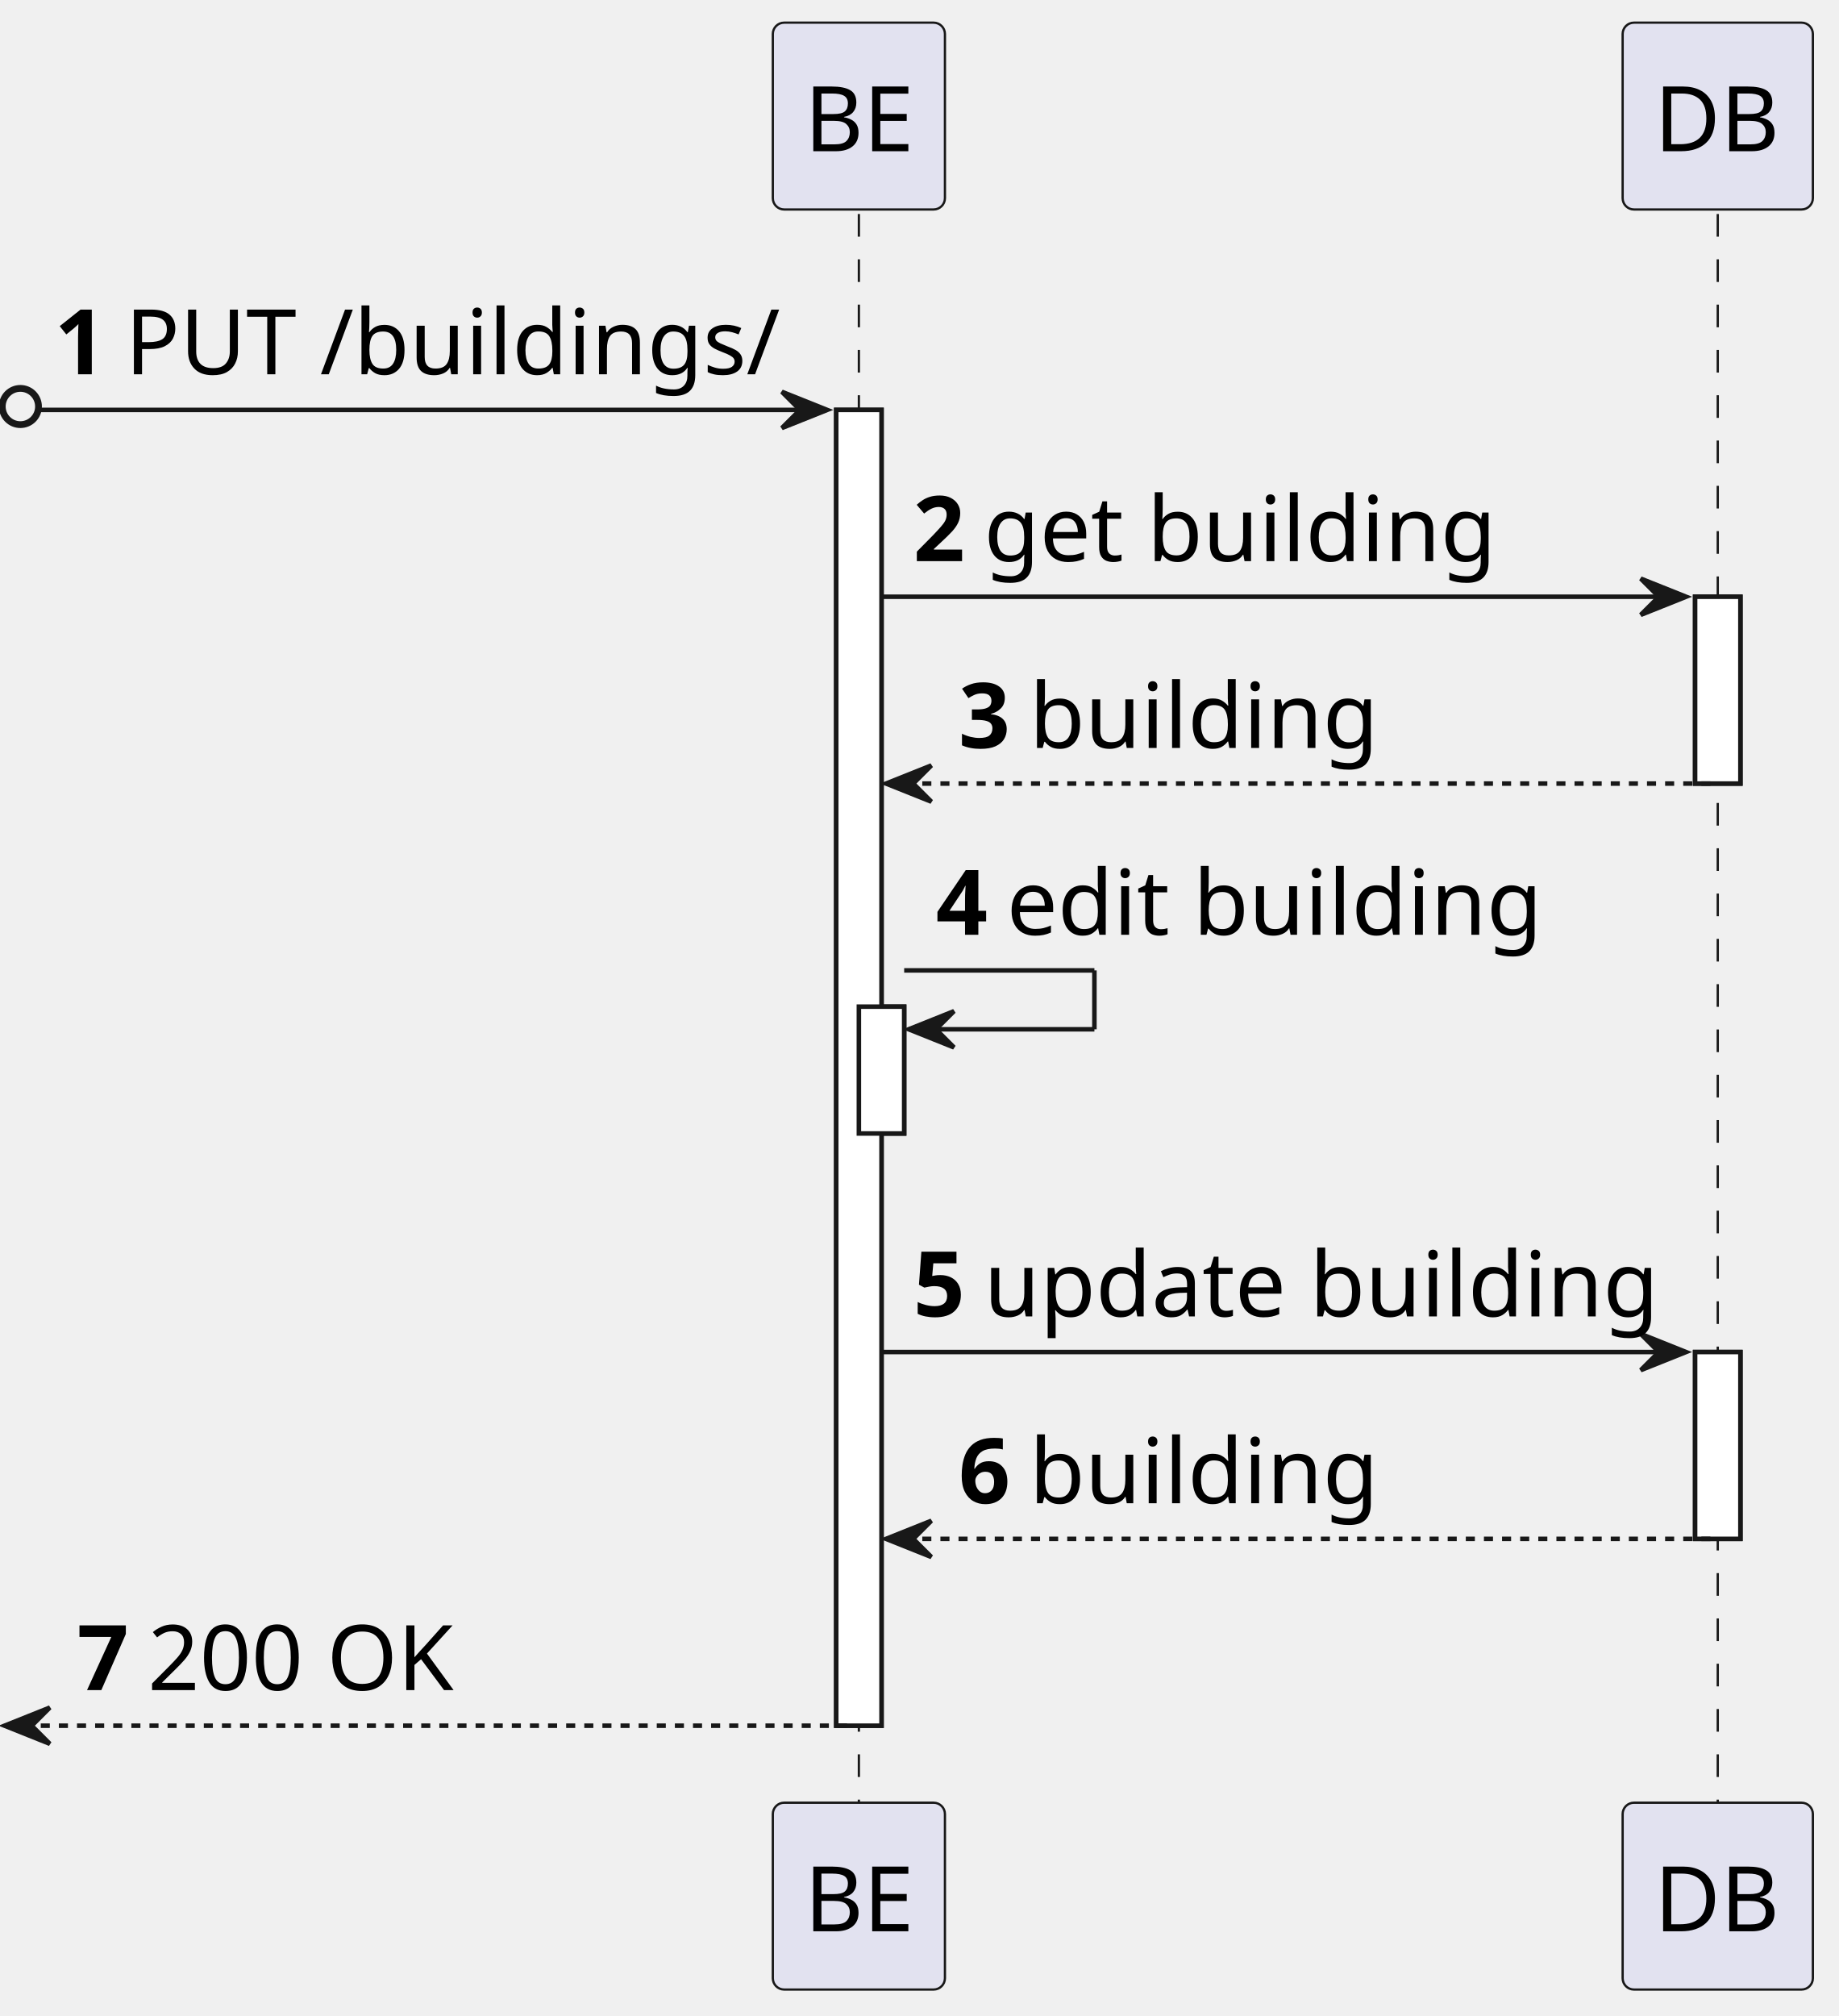
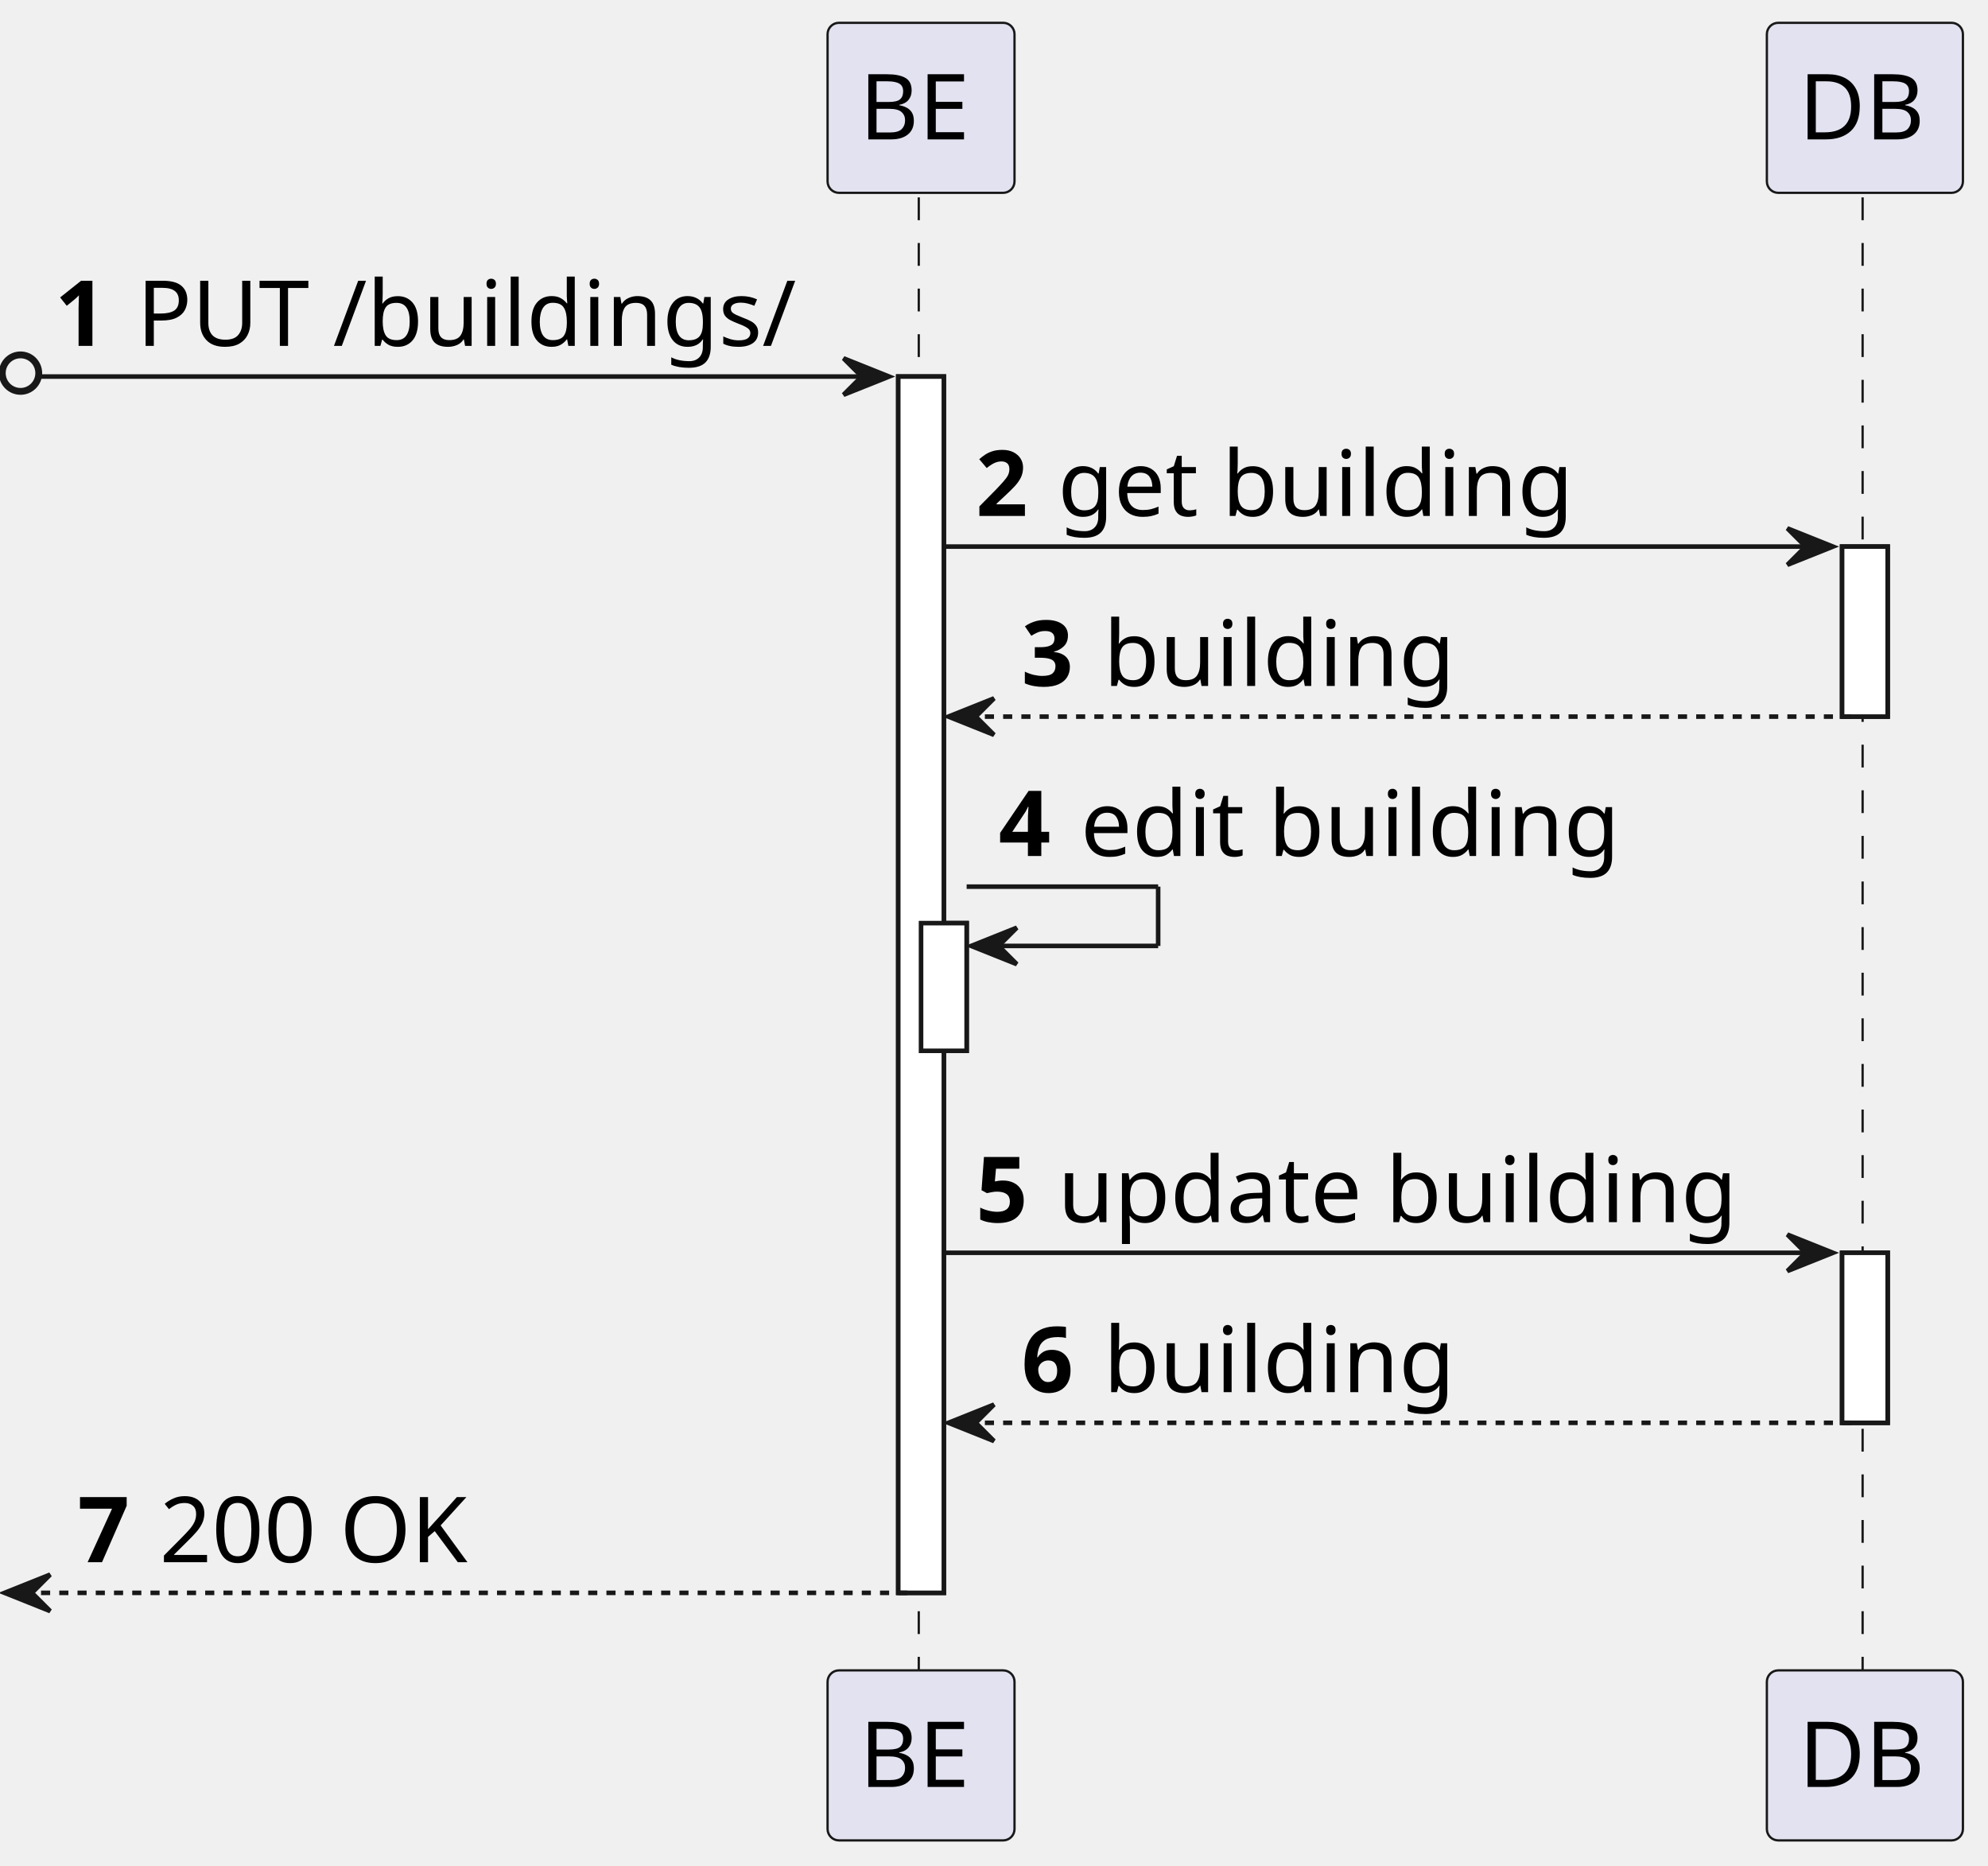
- <svg xmlns="http://www.w3.org/2000/svg" contentStyleType="text/css" height="445px" preserveAspectRatio="none" style="width:406px;height:445px;background:#FFFFFF;" version="1.1" viewBox="0 0 406 445" width="406px" zoomAndPan="magnify">
+ <svg xmlns="http://www.w3.org/2000/svg" contentStyleType="text/css" height="409px" preserveAspectRatio="none" style="width:436px;height:409px;background:#FFFFFF;" version="1.1" viewBox="0 0 436 409" width="436px" zoomAndPan="magnify">
  <defs />
  <g>
-     <rect fill="#FFFFFF" height="290.44" style="stroke:#181818;stroke-width:1.0;" width="10" x="184.625" y="90.48" />
-     <rect fill="#FFFFFF" height="28" style="stroke:#181818;stroke-width:1.0;" width="10" x="189.625" y="222.2" />
-     <rect fill="#FFFFFF" height="41.24" style="stroke:#181818;stroke-width:1.0;" width="10" x="374.25" y="131.72" />
-     <rect fill="#FFFFFF" height="41.24" style="stroke:#181818;stroke-width:1.0;" width="10" x="374.25" y="298.44" />
-     <line style="stroke:#181818;stroke-width:0.5;stroke-dasharray:5.0,5.0;" x1="189.625" x2="189.625" y1="47.24" y2="398.92" />
-     <line style="stroke:#181818;stroke-width:0.5;stroke-dasharray:5.0,5.0;" x1="379.25" x2="379.25" y1="47.24" y2="398.92" />
-     <rect fill="#E2E2F0" height="41.24" rx="2.5" ry="2.5" style="stroke:#181818;stroke-width:0.5;" width="38" x="170.625" y="5" />
-     <text fill="#000000" font-family="sans-serif" font-size="20" lengthAdjust="spacing" textLength="24" x="177.625" y="33.38">BE</text>
-     <rect fill="#E2E2F0" height="41.24" rx="2.5" ry="2.5" style="stroke:#181818;stroke-width:0.5;" width="38" x="170.625" y="397.92" />
-     <text fill="#000000" font-family="sans-serif" font-size="20" lengthAdjust="spacing" textLength="24" x="177.625" y="426.3">BE</text>
-     <rect fill="#E2E2F0" height="41.24" rx="2.5" ry="2.5" style="stroke:#181818;stroke-width:0.5;" width="42" x="358.25" y="5" />
-     <text fill="#000000" font-family="sans-serif" font-size="20" lengthAdjust="spacing" textLength="28" x="365.25" y="33.38">DB</text>
-     <rect fill="#E2E2F0" height="41.24" rx="2.5" ry="2.5" style="stroke:#181818;stroke-width:0.5;" width="42" x="358.25" y="397.92" />
-     <text fill="#000000" font-family="sans-serif" font-size="20" lengthAdjust="spacing" textLength="28" x="365.25" y="426.3">DB</text>
-     <rect fill="#FFFFFF" height="290.44" style="stroke:#181818;stroke-width:1.0;" width="10" x="184.625" y="90.48" />
-     <rect fill="#FFFFFF" height="28" style="stroke:#181818;stroke-width:1.0;" width="10" x="189.625" y="222.2" />
-     <rect fill="#FFFFFF" height="41.24" style="stroke:#181818;stroke-width:1.0;" width="10" x="374.25" y="131.72" />
-     <rect fill="#FFFFFF" height="41.24" style="stroke:#181818;stroke-width:1.0;" width="10" x="374.25" y="298.44" />
-     <ellipse cx="4.5" cy="89.73" fill="none" rx="4" ry="4" style="stroke:#181818;stroke-width:1.5;" />
-     <polygon fill="#181818" points="172.625,86.48,182.625,90.48,172.625,94.48,176.625,90.48" style="stroke:#181818;stroke-width:1.0;" />
-     <line style="stroke:#181818;stroke-width:1.0;" x1="9" x2="178.625" y1="90.48" y2="90.48" />
-     <text fill="#000000" font-family="sans-serif" font-size="20" font-weight="bold" lengthAdjust="spacing" textLength="11.625" x="12" y="82.62">1</text>
-     <text fill="#000000" font-family="sans-serif" font-size="20" lengthAdjust="spacing" textLength="142" x="27.625" y="82.62">PUT /buildings/</text>
-     <polygon fill="#181818" points="362.25,127.72,372.25,131.72,362.25,135.72,366.25,131.72" style="stroke:#181818;stroke-width:1.0;" />
-     <line style="stroke:#181818;stroke-width:1.0;" x1="194.625" x2="368.25" y1="131.72" y2="131.72" />
-     <text fill="#000000" font-family="sans-serif" font-size="20" font-weight="bold" lengthAdjust="spacing" textLength="11.625" x="201.625" y="123.86">2</text>
-     <text fill="#000000" font-family="sans-serif" font-size="20" lengthAdjust="spacing" textLength="110" x="217.25" y="123.86">get building</text>
-     <polygon fill="#181818" points="205.625,168.96,195.625,172.96,205.625,176.96,201.625,172.96" style="stroke:#181818;stroke-width:1.0;" />
-     <line style="stroke:#181818;stroke-width:1.0;stroke-dasharray:2.0,2.0;" x1="199.625" x2="378.25" y1="172.96" y2="172.96" />
-     <text fill="#000000" font-family="sans-serif" font-size="20" font-weight="bold" lengthAdjust="spacing" textLength="11.625" x="211.625" y="165.1">3</text>
-     <text fill="#000000" font-family="sans-serif" font-size="20" lengthAdjust="spacing" textLength="75" x="227.25" y="165.1">building</text>
-     <line style="stroke:#181818;stroke-width:1.0;" x1="199.625" x2="241.625" y1="214.2" y2="214.2" />
-     <line style="stroke:#181818;stroke-width:1.0;" x1="241.625" x2="241.625" y1="214.2" y2="227.2" />
-     <line style="stroke:#181818;stroke-width:1.0;" x1="200.625" x2="241.625" y1="227.2" y2="227.2" />
-     <polygon fill="#181818" points="210.625,223.2,200.625,227.2,210.625,231.2,206.625,227.2" style="stroke:#181818;stroke-width:1.0;" />
-     <text fill="#000000" font-family="sans-serif" font-size="20" font-weight="bold" lengthAdjust="spacing" textLength="11.625" x="206.625" y="206.34">4</text>
-     <text fill="#000000" font-family="sans-serif" font-size="20" lengthAdjust="spacing" textLength="115" x="222.25" y="206.34">edit building</text>
-     <polygon fill="#181818" points="362.25,294.44,372.25,298.44,362.25,302.44,366.25,298.44" style="stroke:#181818;stroke-width:1.0;" />
-     <line style="stroke:#181818;stroke-width:1.0;" x1="194.625" x2="368.25" y1="298.44" y2="298.44" />
-     <text fill="#000000" font-family="sans-serif" font-size="20" font-weight="bold" lengthAdjust="spacing" textLength="11.625" x="201.625" y="290.58">5</text>
-     <text fill="#000000" font-family="sans-serif" font-size="20" lengthAdjust="spacing" textLength="145" x="217.25" y="290.58">update building</text>
-     <polygon fill="#181818" points="205.625,335.68,195.625,339.68,205.625,343.68,201.625,339.68" style="stroke:#181818;stroke-width:1.0;" />
-     <line style="stroke:#181818;stroke-width:1.0;stroke-dasharray:2.0,2.0;" x1="199.625" x2="378.25" y1="339.68" y2="339.68" />
-     <text fill="#000000" font-family="sans-serif" font-size="20" font-weight="bold" lengthAdjust="spacing" textLength="11.625" x="211.625" y="331.82">6</text>
-     <text fill="#000000" font-family="sans-serif" font-size="20" lengthAdjust="spacing" textLength="75" x="227.25" y="331.82">building</text>
-     <polygon fill="#181818" points="11,376.92,1,380.92,11,384.92,7,380.92" style="stroke:#181818;stroke-width:1.0;" />
-     <line style="stroke:#181818;stroke-width:1.0;stroke-dasharray:2.0,2.0;" x1="5" x2="188.625" y1="380.92" y2="380.92" />
-     <text fill="#000000" font-family="sans-serif" font-size="20" font-weight="bold" lengthAdjust="spacing" textLength="11.625" x="17" y="373.06">7</text>
-     <text fill="#000000" font-family="sans-serif" font-size="20" lengthAdjust="spacing" textLength="66" x="32.625" y="373.06">200 OK</text>
+     <rect fill="#FFFFFF" height="266.688" style="stroke:#181818;stroke-width:1.0;" width="10" x="197" y="82.562" />
+     <rect fill="#FFFFFF" height="28" style="stroke:#181818;stroke-width:1.0;" width="10" x="202" y="202.406" />
+     <rect fill="#FFFFFF" height="37.281" style="stroke:#181818;stroke-width:1.0;" width="10" x="404" y="119.844" />
+     <rect fill="#FFFFFF" height="37.281" style="stroke:#181818;stroke-width:1.0;" width="10" x="404" y="274.688" />
+     <line style="stroke:#181818;stroke-width:0.5;stroke-dasharray:5.0,5.0;" x1="201.5" x2="201.5" y1="43.281" y2="367.25" />
+     <line style="stroke:#181818;stroke-width:0.5;stroke-dasharray:5.0,5.0;" x1="408.5" x2="408.5" y1="43.281" y2="367.25" />
+     <rect fill="#E2E2F0" height="37.281" rx="2.5" ry="2.5" style="stroke:#181818;stroke-width:0.5;" width="41" x="181.5" y="5" />
+     <text fill="#000000" font-family="sans-serif" font-size="20" lengthAdjust="spacing" textLength="27" x="188.5" y="30.564">BE</text>
+     <rect fill="#E2E2F0" height="37.281" rx="2.5" ry="2.5" style="stroke:#181818;stroke-width:0.5;" width="41" x="181.5" y="366.25" />
+     <text fill="#000000" font-family="sans-serif" font-size="20" lengthAdjust="spacing" textLength="27" x="188.5" y="391.815">BE</text>
+     <rect fill="#E2E2F0" height="37.281" rx="2.5" ry="2.5" style="stroke:#181818;stroke-width:0.5;" width="43" x="387.5" y="5" />
+     <text fill="#000000" font-family="sans-serif" font-size="20" lengthAdjust="spacing" textLength="29" x="394.5" y="30.564">DB</text>
+     <rect fill="#E2E2F0" height="37.281" rx="2.5" ry="2.5" style="stroke:#181818;stroke-width:0.5;" width="43" x="387.5" y="366.25" />
+     <text fill="#000000" font-family="sans-serif" font-size="20" lengthAdjust="spacing" textLength="29" x="394.5" y="391.815">DB</text>
+     <rect fill="#FFFFFF" height="266.688" style="stroke:#181818;stroke-width:1.0;" width="10" x="197" y="82.562" />
+     <rect fill="#FFFFFF" height="28" style="stroke:#181818;stroke-width:1.0;" width="10" x="202" y="202.406" />
+     <rect fill="#FFFFFF" height="37.281" style="stroke:#181818;stroke-width:1.0;" width="10" x="404" y="119.844" />
+     <rect fill="#FFFFFF" height="37.281" style="stroke:#181818;stroke-width:1.0;" width="10" x="404" y="274.688" />
+     <ellipse cx="4.5" cy="81.812" fill="none" rx="4" ry="4" style="stroke:#181818;stroke-width:1.5;" />
+     <polygon fill="#181818" points="185,78.562,195,82.562,185,86.562,189,82.562" style="stroke:#181818;stroke-width:1.0;" />
+     <line style="stroke:#181818;stroke-width:1.0;" x1="9" x2="191" y1="82.562" y2="82.562" />
+     <text fill="#000000" font-family="sans-serif" font-size="20" font-weight="bold" lengthAdjust="spacing" textLength="14" x="12" y="75.846">1</text>
+     <text fill="#000000" font-family="sans-serif" font-size="20" lengthAdjust="spacing" textLength="152" x="30" y="75.846">PUT /buildings/</text>
+     <polygon fill="#181818" points="392,115.844,402,119.844,392,123.844,396,119.844" style="stroke:#181818;stroke-width:1.0;" />
+     <line style="stroke:#181818;stroke-width:1.0;" x1="207" x2="398" y1="119.844" y2="119.844" />
+     <text fill="#000000" font-family="sans-serif" font-size="20" font-weight="bold" lengthAdjust="spacing" textLength="14" x="214" y="113.127">2</text>
+     <text fill="#000000" font-family="sans-serif" font-size="20" lengthAdjust="spacing" textLength="122" x="232" y="113.127">get building</text>
+     <polygon fill="#181818" points="218,153.125,208,157.125,218,161.125,214,157.125" style="stroke:#181818;stroke-width:1.0;" />
+     <line style="stroke:#181818;stroke-width:1.0;stroke-dasharray:2.0,2.0;" x1="212" x2="408" y1="157.125" y2="157.125" />
+     <text fill="#000000" font-family="sans-serif" font-size="20" font-weight="bold" lengthAdjust="spacing" textLength="14" x="224" y="150.408">3</text>
+     <text fill="#000000" font-family="sans-serif" font-size="20" lengthAdjust="spacing" textLength="83" x="242" y="150.408">building</text>
+     <line style="stroke:#181818;stroke-width:1.0;" x1="212" x2="254" y1="194.406" y2="194.406" />
+     <line style="stroke:#181818;stroke-width:1.0;" x1="254" x2="254" y1="194.406" y2="207.406" />
+     <line style="stroke:#181818;stroke-width:1.0;" x1="213" x2="254" y1="207.406" y2="207.406" />
+     <polygon fill="#181818" points="223,203.406,213,207.406,223,211.406,219,207.406" style="stroke:#181818;stroke-width:1.0;" />
+     <text fill="#000000" font-family="sans-serif" font-size="20" font-weight="bold" lengthAdjust="spacing" textLength="14" x="219" y="187.69">4</text>
+     <text fill="#000000" font-family="sans-serif" font-size="20" lengthAdjust="spacing" textLength="128" x="237" y="187.69">edit building</text>
+     <polygon fill="#181818" points="392,270.688,402,274.688,392,278.688,396,274.688" style="stroke:#181818;stroke-width:1.0;" />
+     <line style="stroke:#181818;stroke-width:1.0;" x1="207" x2="398" y1="274.688" y2="274.688" />
+     <text fill="#000000" font-family="sans-serif" font-size="20" font-weight="bold" lengthAdjust="spacing" textLength="14" x="214" y="267.971">5</text>
+     <text fill="#000000" font-family="sans-serif" font-size="20" lengthAdjust="spacing" textLength="160" x="232" y="267.971">update building</text>
+     <polygon fill="#181818" points="218,307.969,208,311.969,218,315.969,214,311.969" style="stroke:#181818;stroke-width:1.0;" />
+     <line style="stroke:#181818;stroke-width:1.0;stroke-dasharray:2.0,2.0;" x1="212" x2="408" y1="311.969" y2="311.969" />
+     <text fill="#000000" font-family="sans-serif" font-size="20" font-weight="bold" lengthAdjust="spacing" textLength="14" x="224" y="305.252">6</text>
+     <text fill="#000000" font-family="sans-serif" font-size="20" lengthAdjust="spacing" textLength="83" x="242" y="305.252">building</text>
+     <polygon fill="#181818" points="11,345.25,1,349.25,11,353.25,7,349.25" style="stroke:#181818;stroke-width:1.0;" />
+     <line style="stroke:#181818;stroke-width:1.0;stroke-dasharray:2.0,2.0;" x1="5" x2="201" y1="349.25" y2="349.25" />
+     <text fill="#000000" font-family="sans-serif" font-size="20" font-weight="bold" lengthAdjust="spacing" textLength="14" x="17" y="342.533">7</text>
+     <text fill="#000000" font-family="sans-serif" font-size="20" lengthAdjust="spacing" textLength="74" x="35" y="342.533">200 OK</text>
  </g>
</svg>
